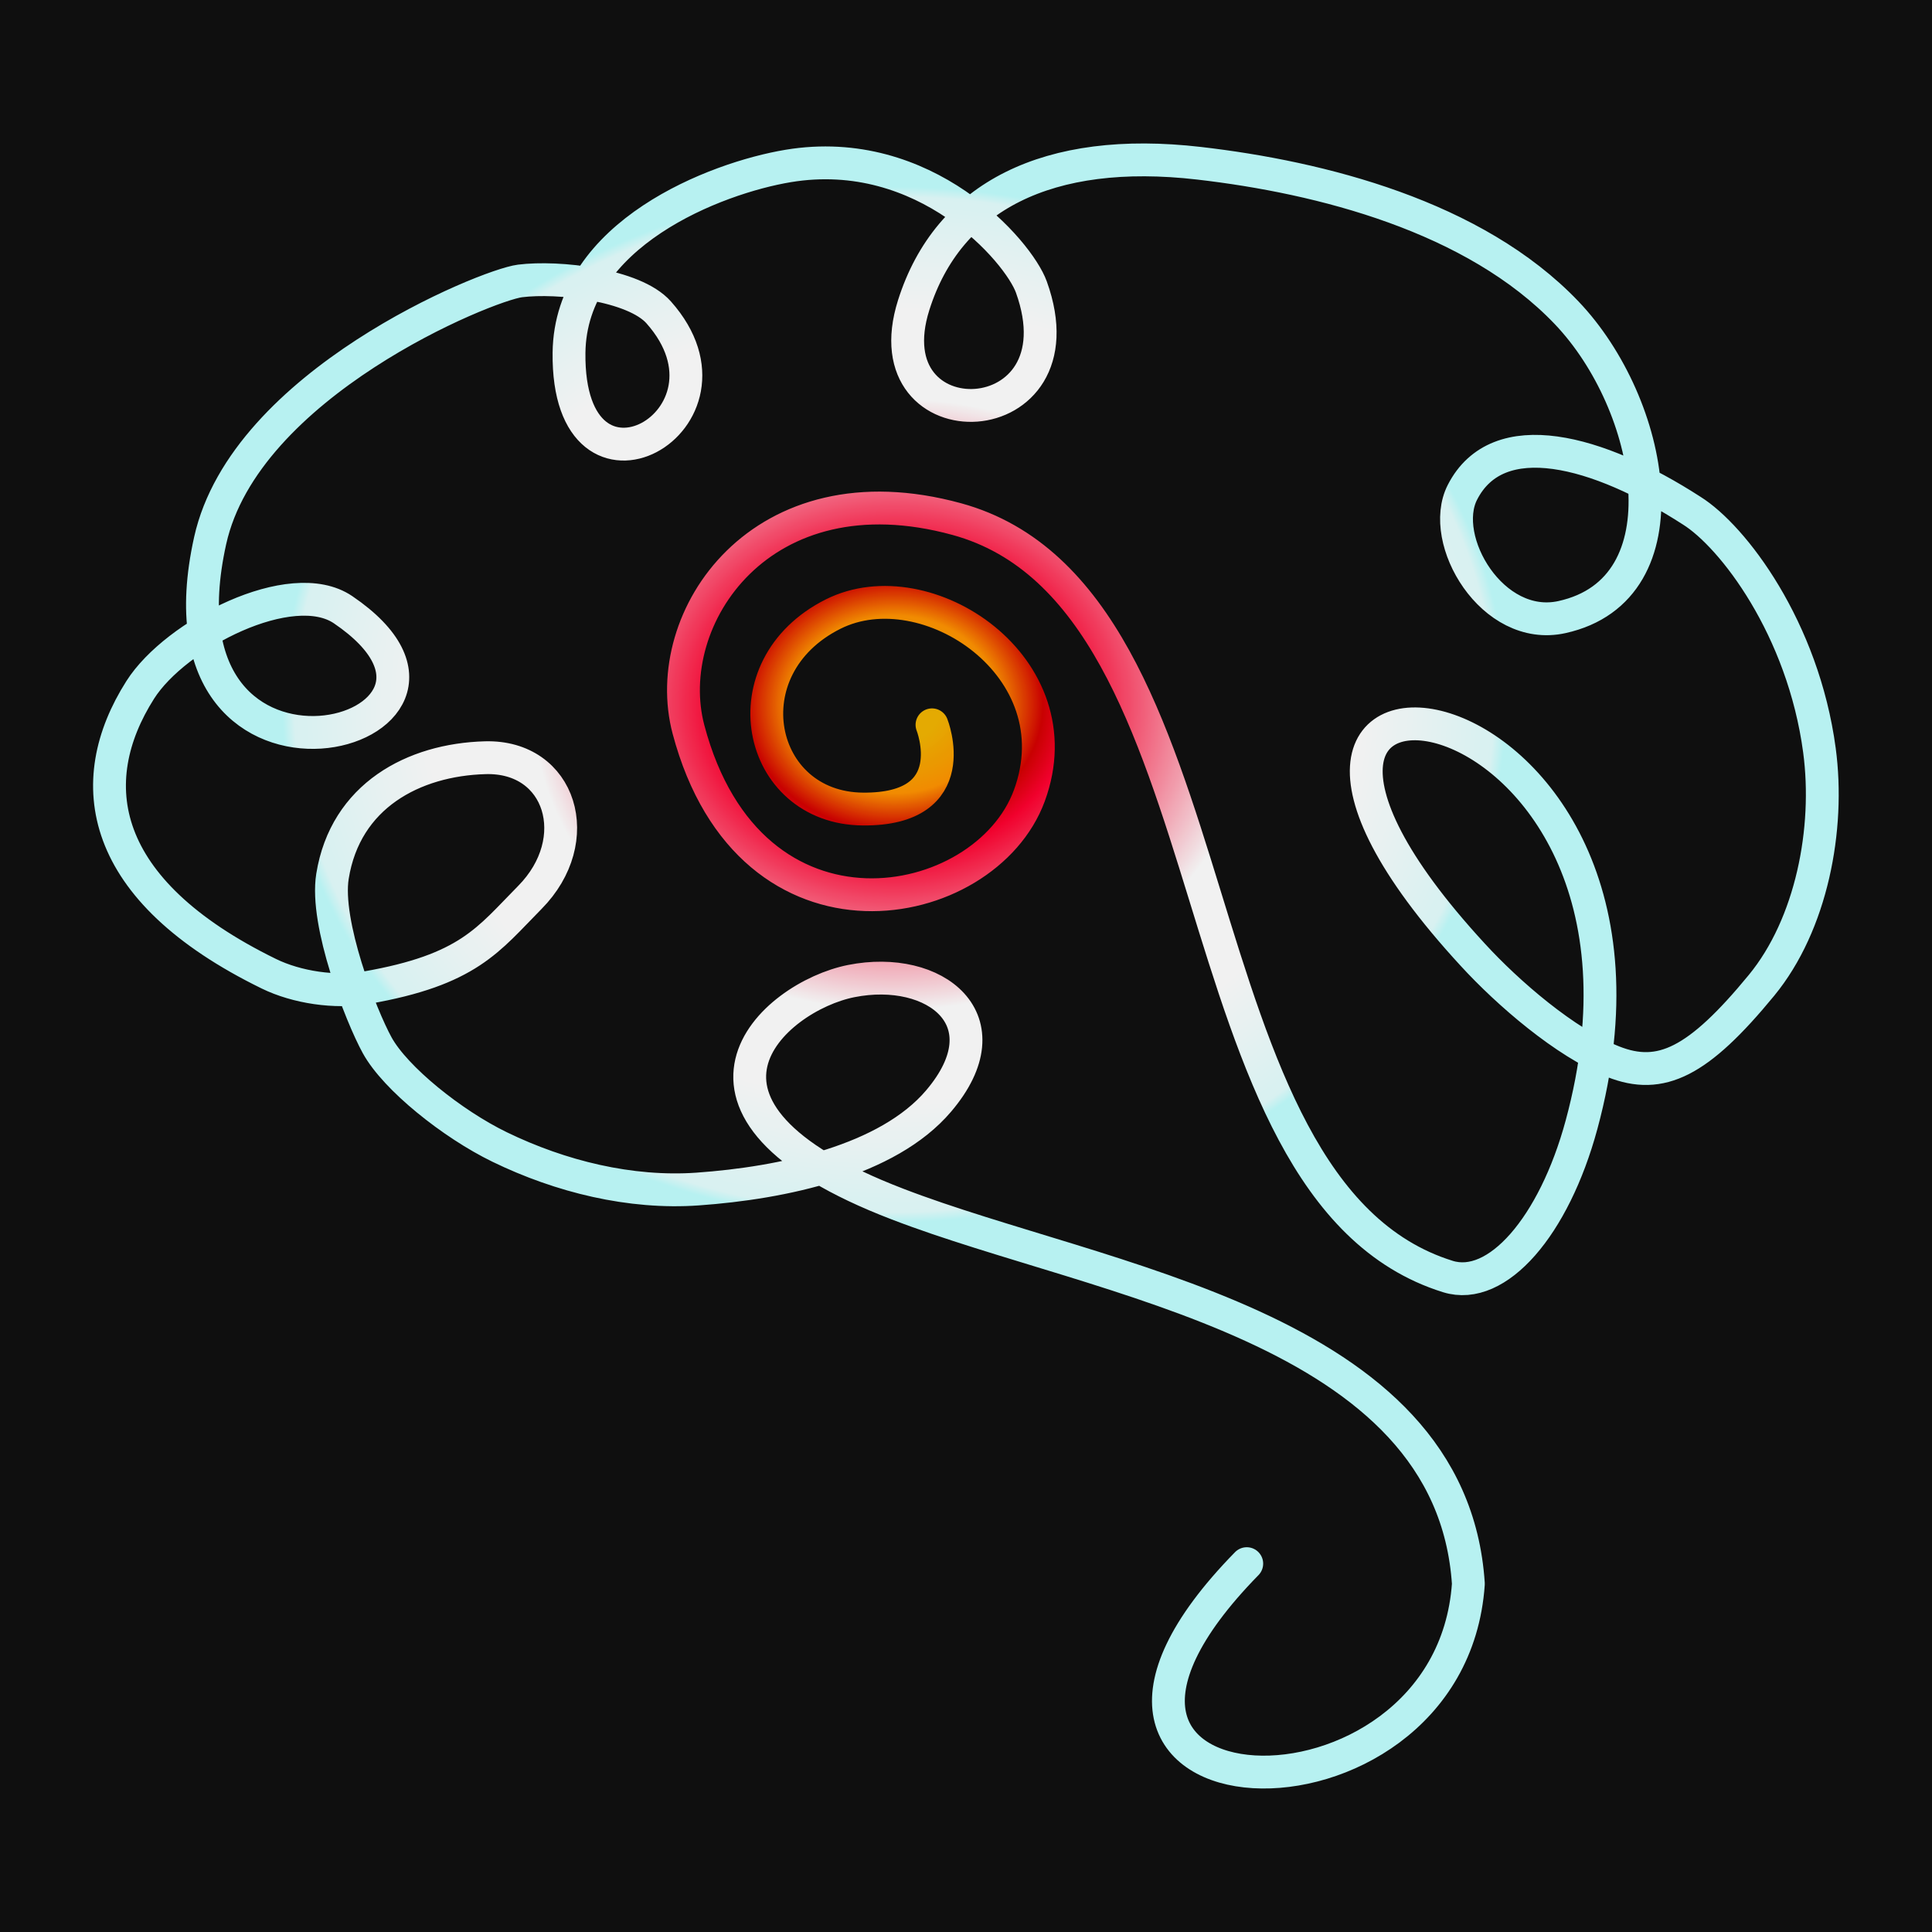
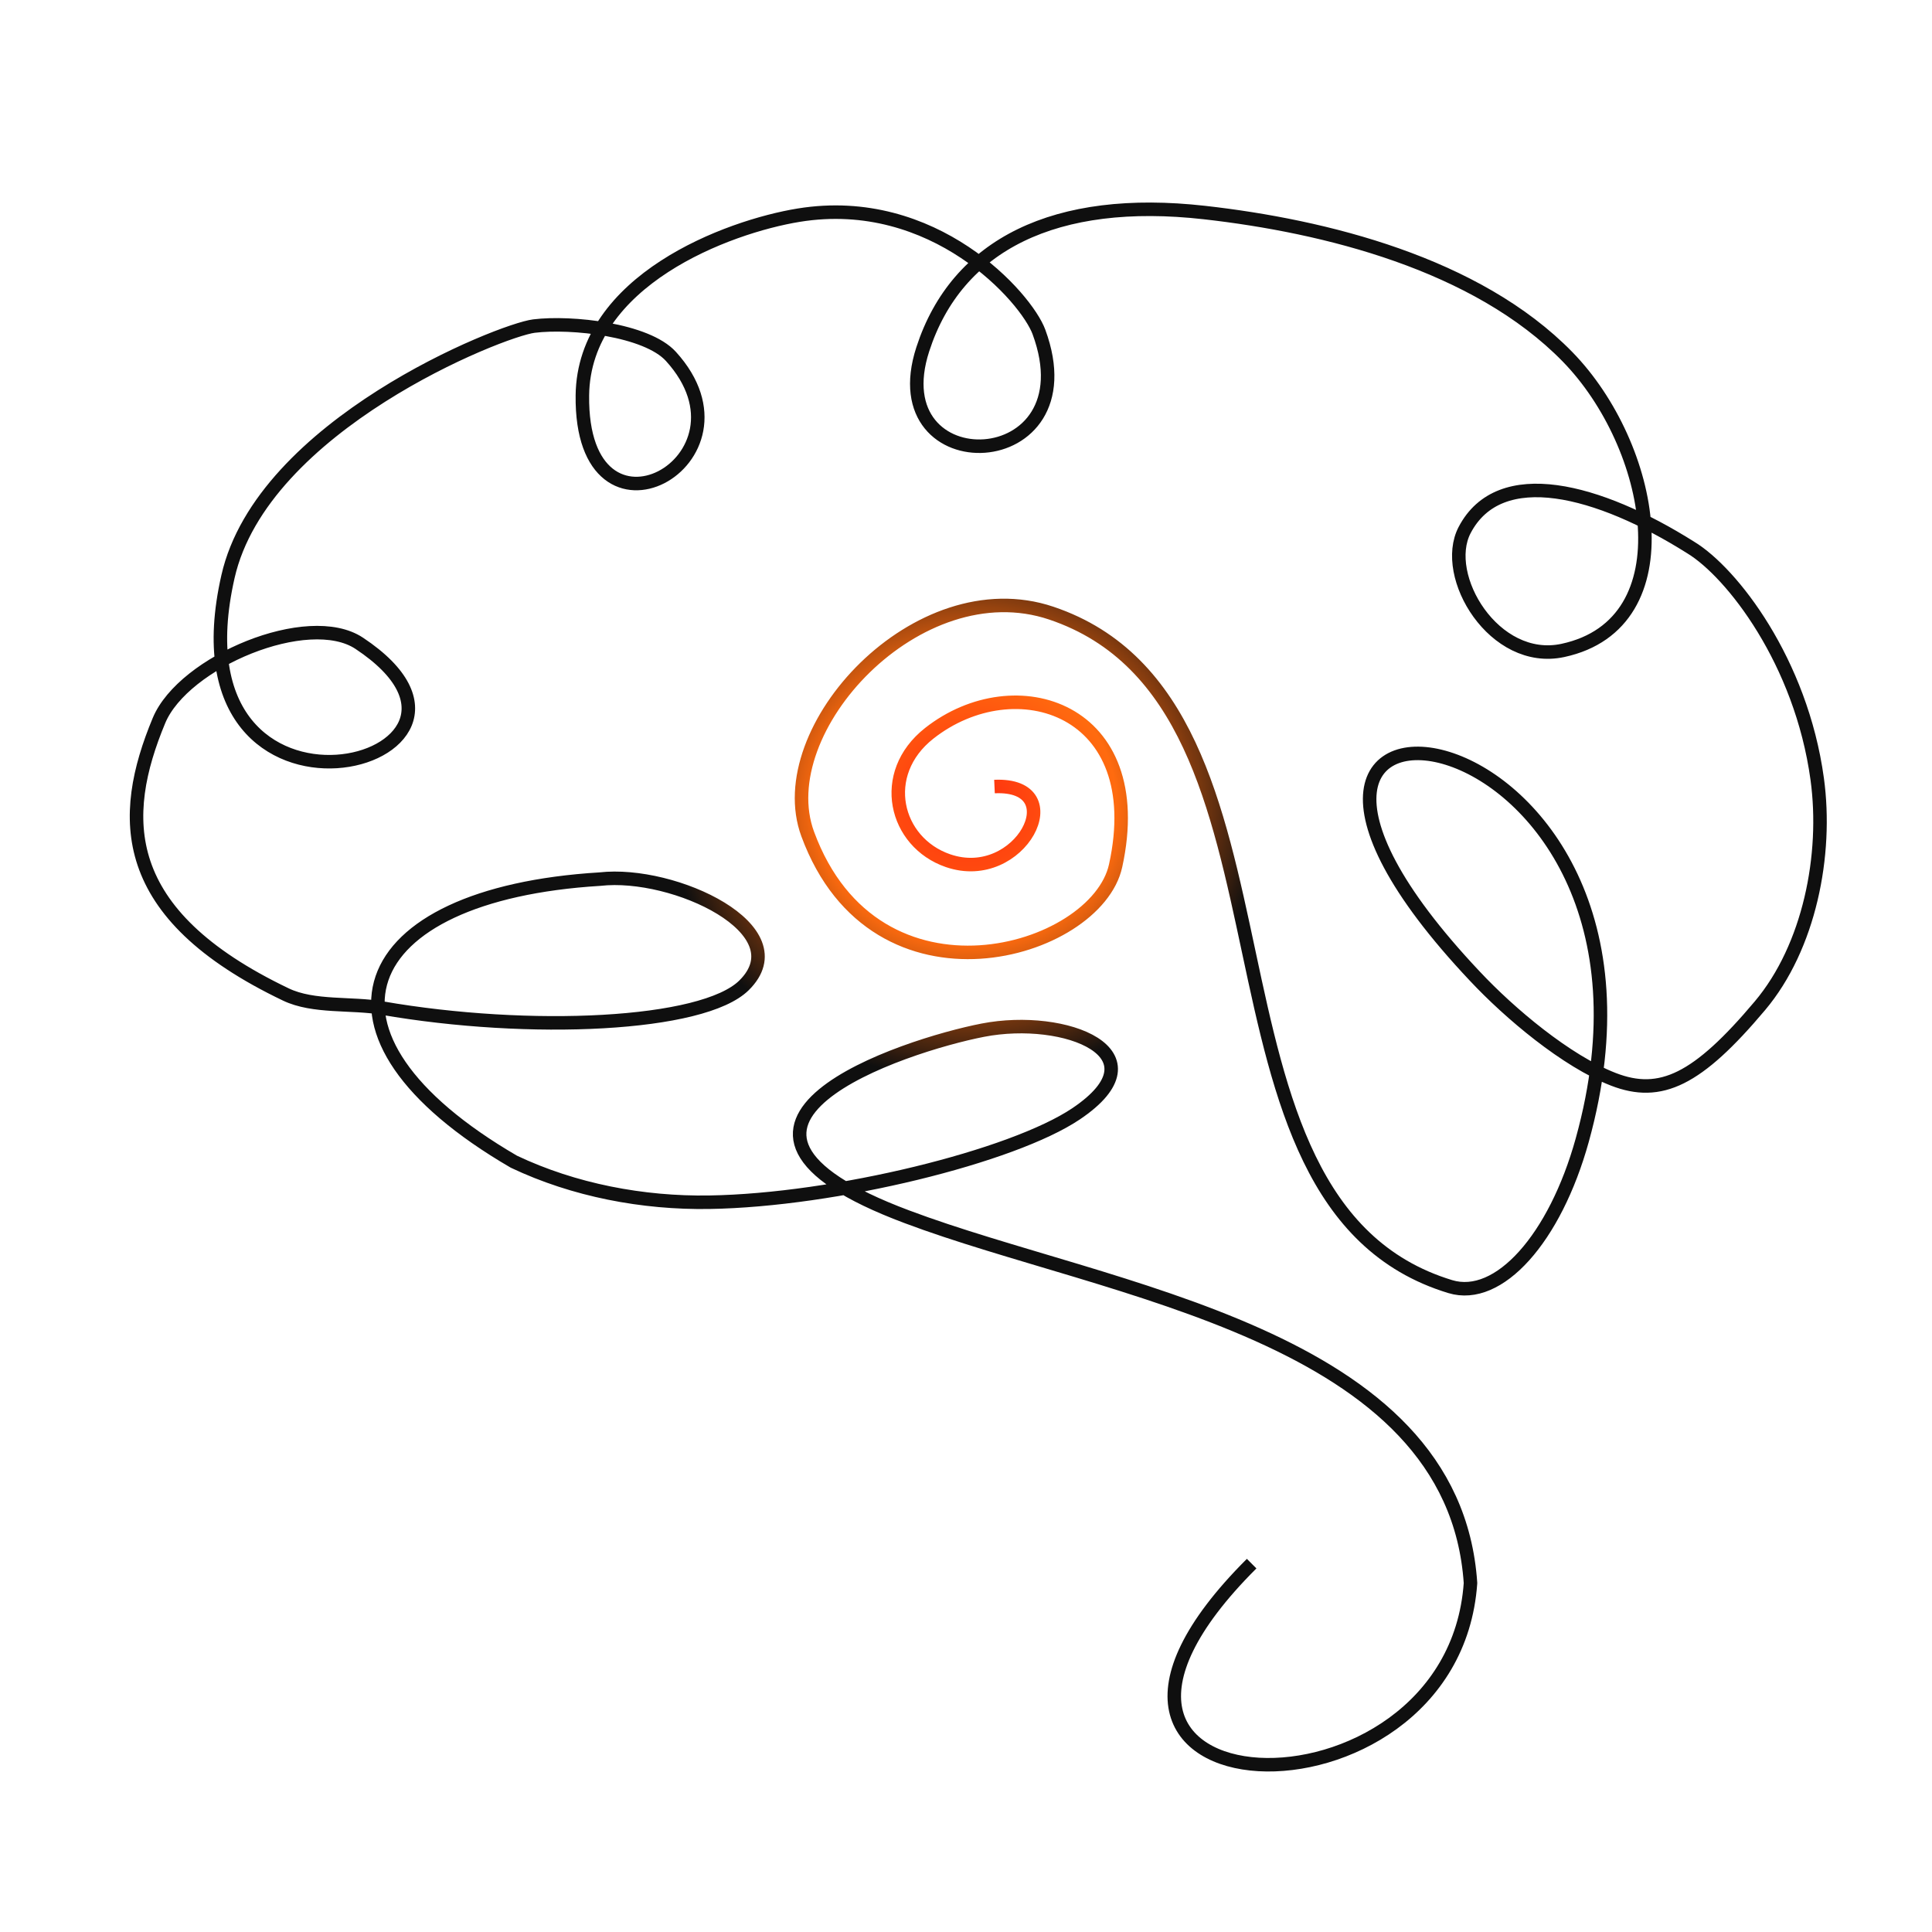
<svg xmlns="http://www.w3.org/2000/svg" xmlns:xlink="http://www.w3.org/1999/xlink" width="512" height="512" viewBox="0 0 135.467 135.467" version="1.1" id="svg1">
  <defs id="defs1">
-     <linearGradient id="linearGradient23">
-       <stop style="stop-color:#ffbd00;stop-opacity:0.94;" offset="0.078" id="stop23" />
-       <stop style="stop-color:#ff9300;stop-opacity:1;" offset="0.171" id="stop25" />
-       <stop style="stop-color:#d40000;stop-opacity:1;" offset="0.243" id="stop28" />
-       <stop style="stop-color:#ff002f;stop-opacity:1;" offset="0.29" id="stop29" />
-       <stop style="stop-color:#ffffff;stop-opacity:1;" offset="0.59" id="stop26" />
-       <stop style="stop-color:#ffffff;stop-opacity:1;" offset="0.763" id="stop27" />
-       <stop style="stop-color:#e4ffff;stop-opacity:1;" offset="0.98" id="stop35" />
-       <stop style="stop-color:#c1ffff;stop-opacity:1;" offset="1" id="stop24" />
+     <linearGradient id="linearGradient2">
+       <stop style="stop-color:#ff1e00;stop-opacity:1;" offset="0" id="stop2" />
+       <stop style="stop-color:#ff6200;stop-opacity:1;" offset="0.176" id="stop5" />
+       <stop style="stop-color:#000000;stop-opacity:1;" offset="0.352" id="stop3" />
    </linearGradient>
-     <clipPath clipPathUnits="userSpaceOnUse" id="clipPath5">
-       <path id="path5" style="stroke-width:0.1;stroke-linecap:square;paint-order:markers fill stroke;stop-color:#000000" d="m 438.251,553.764 859.871,0 v 201.396 l -859.871,0 z" />
-     </clipPath>
-     <radialGradient xlink:href="#linearGradient23" id="radialGradient24" cx="65.611" cy="53.745" fx="65.611" fy="53.745" r="59.673" gradientTransform="matrix(0.7190534,-0.00494204,0.00399269,0.6086178,15.30863,17.01174)" gradientUnits="userSpaceOnUse" spreadMethod="pad" />
+     <radialGradient xlink:href="#linearGradient2" id="radialGradient3" cx="70.101" cy="59.129" fx="70.101" fy="59.129" r="59.396" gradientTransform="matrix(1,0,0,0.9243999,-2.2581,1.753152)" gradientUnits="userSpaceOnUse" />
  </defs>
  <g id="layer1">
-     <rect style="opacity:0.94;fill:#000000;fill-opacity:1;stroke:#000000;stroke-width:1.647;stroke-linejoin:round;stroke-dasharray:none;stroke-opacity:1" id="rect29" width="135.313" height="134.692" x="0.077" y="0.387" />
-     <path style="opacity:0.94;fill:none;stroke:url(#radialGradient24);stroke-width:2.302;stroke-linecap:round;stroke-linejoin:round;stroke-dasharray:none;stroke-opacity:1" d="m 87.419,109.639 c -18.115,18.497 14.267,19.952 15.54,1.414 C 101.771,92.916 77.175,89.915 62.937,84.429 45.455,77.73 54.158,69.888 59.692,68.789 c 5.873,-1.166 10.94,2.744 6.117,8.416 -3.562,4.19 -10.928,5.745 -16.892,6.167 -4.714,0.334 -9.612,-0.872 -13.882,-2.946 -3.332,-1.619 -7.315,-4.815 -8.59,-7.137 -1.141,-2.078 -3.661,-8.556 -3.132,-11.847 0.906,-5.64 5.684,-8.176 10.717,-8.313 5.306,-0.144 7.107,5.768 3.12,9.799 -2.92,2.953 -4.291,5.079 -11.488,6.33 -2.149,0.374 -4.846,-0.021 -6.813,-0.983 C 6.852,62.41 5.722,54.842 9.836,48.368 12.305,44.482 20.441,40.297 24.056,42.752 36.807,51.412 10.14,58.612 14.736,37.905 17.178,26.902 34.101,19.997 36.46,19.699 c 2.674,-0.338 8.002,0.263 9.725,2.204 6.703,7.549 -6.424,14.917 -6.287,2.831 0.095,-8.361 10.323,-12.257 15.362,-13.096 9.601,-1.598 16.157,5.989 17.056,8.486 3.81,10.585 -11.367,11.103 -8.248,1.26 2.417,-7.628 9.432,-11.157 20.005,-9.937 8.54,0.986 19.313,3.713 25.773,10.481 6.144,6.439 8.554,19.389 -0.331,21.342 -4.877,1.072 -8.678,-5.414 -6.974,-8.749 2.49,-4.872 9.51,-2.954 16.068,1.279 2.907,1.814 7.822,8.257 8.966,16.813 0.738,5.52 -0.557,12.21 -4.061,16.474 -4.427,5.386 -7.06,6.683 -10.407,5.354 -3.361,-1.335 -7.372,-4.803 -9.838,-7.495 -23.394,-25.383 16.428,-20.559 7.623,11.92 -1.934,7.134 -5.919,11.713 -9.369,10.641 C 81.893,83.404 87.144,41.899 67.094,36.4 53.364,32.633 46.203,43.348 48.276,51.152 52.599,67.43 69.072,64.201 72.171,55.798 75.507,46.755 64.951,39.795 58.43,43.052 c -7.47,3.731 -5.38,13.627 2.089,13.677 7.194,0.048 4.83,-5.907 4.83,-5.907" id="path1" />
+     <path style="opacity:0.94;fill:none;stroke:url(#radialGradient3);stroke-width:0.947;stroke-linejoin:round;stroke-dasharray:none;stroke-opacity:1" d="m 87.762,109.638 c -17.889,17.846 14.089,19.25 15.346,1.364 C 101.936,93.504 77.646,90.609 63.586,85.316 46.322,78.852 63.447,73.294 68.912,72.234 c 5.799,-1.125 12.811,1.643 6.542,5.862 -4.446,2.992 -16.898,6.059 -25.714,6.201 -4.666,0.075 -9.493,-0.841 -13.709,-2.842 -15.376,-8.951 -11.287,-18.759 6.032,-19.813 5.209,-0.592 14.043,3.557 10.107,7.447 -2.883,2.849 -15.026,3.394 -25.395,1.591 -2.12,-0.369 -4.786,-0.02 -6.728,-0.948 C 8.2,64.072 8.338,57.273 11.147,50.524 c 1.718,-4.129 10.473,-7.787 14.042,-5.418 12.593,8.355 -13.742,15.301 -9.203,-4.677 2.411,-10.615 19.123,-17.277 21.453,-17.565 2.64,-0.326 7.902,0.253 9.604,2.126 6.62,7.283 -6.344,14.392 -6.208,2.732 0.094,-8.067 10.195,-11.826 15.17,-12.635 9.482,-1.541 15.956,5.778 16.843,8.188 3.762,10.213 -11.225,10.712 -8.145,1.216 2.387,-7.36 9.315,-10.765 19.756,-9.587 8.433,0.951 19.072,3.582 25.451,10.112 6.068,6.212 8.447,18.706 -0.327,20.591 -4.816,1.034 -8.57,-5.223 -6.887,-8.441 2.459,-4.701 9.392,-2.85 15.868,1.234 2.871,1.75 7.724,7.966 8.854,16.221 0.729,5.326 -0.55,11.78 -4.011,15.894 -4.372,5.197 -6.972,6.448 -10.278,5.165 -3.319,-1.288 -7.28,-4.634 -9.715,-7.232 -23.102,-24.49 16.223,-19.835 7.528,11.5 -1.91,6.883 -5.845,11.301 -9.252,10.266 C 82.305,84.327 92.754,49.402 73.713,42.992 64.366,39.845 53.935,51.158 56.634,58.479 c 4.772,12.946 20.241,8.376 21.59,2.225 2.428,-11.072 -7.054,-14.02 -13.067,-9.287 -3.604,2.837 -2.419,7.643 1.31,8.93 5.081,1.754 8.784,-5.448 3.264,-5.197" id="path1" />
  </g>
</svg>
